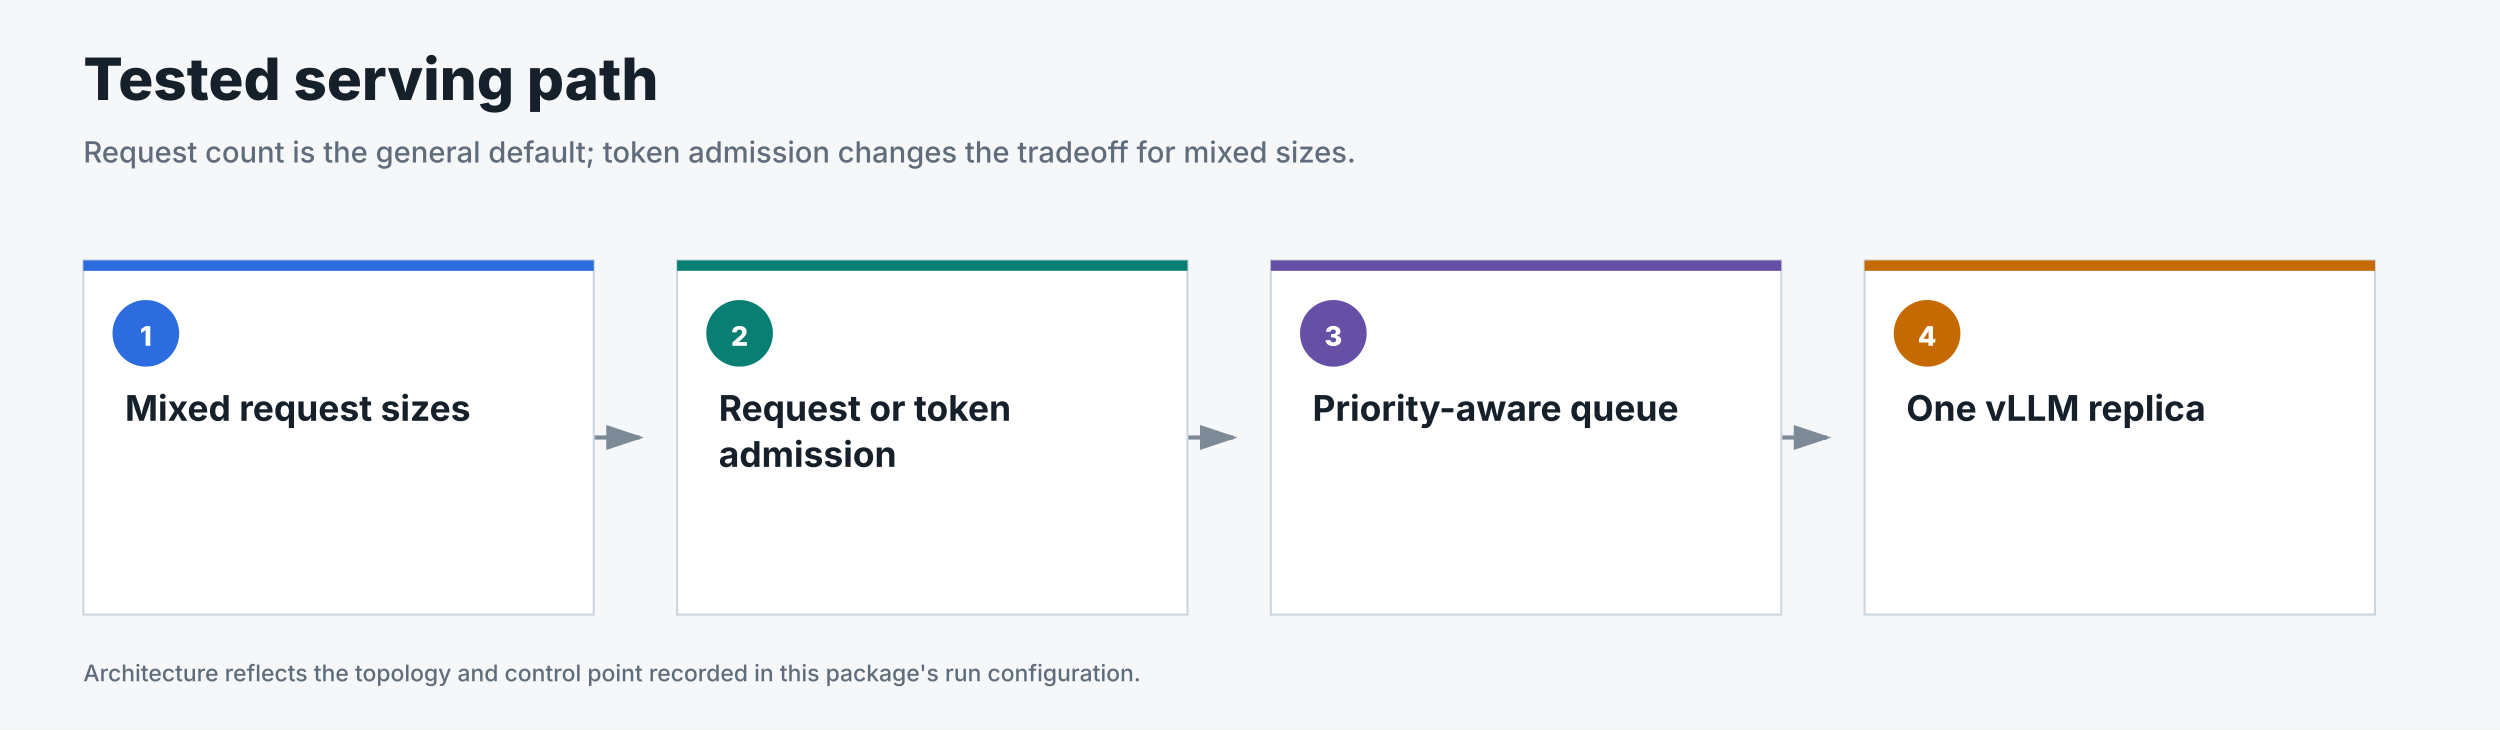
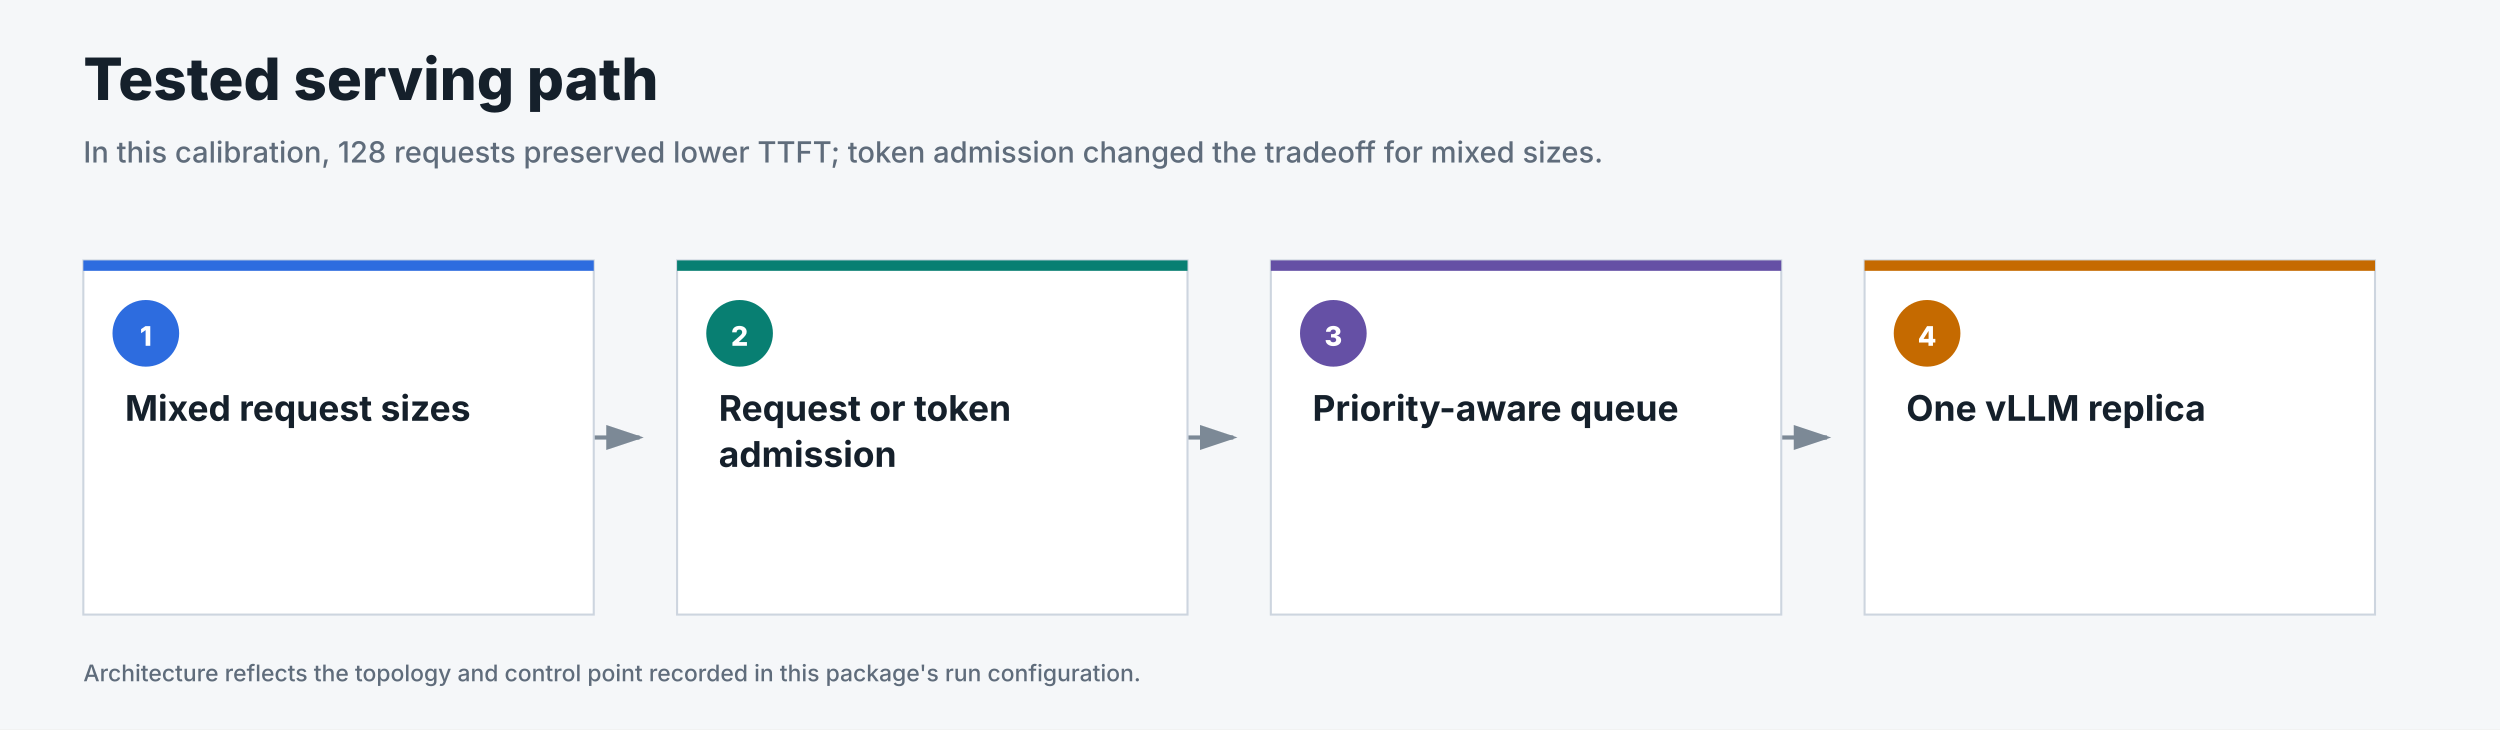
<svg xmlns="http://www.w3.org/2000/svg" width="1200" height="350" viewBox="0 0 1200 350" role="img" aria-labelledby="title desc">
  <style>text{font-family:Inter,Arial,sans-serif;letter-spacing:0}</style>
  <rect width="1200" height="350" fill="#f5f7f9" />
  <text x="40.0" y="48.0" fill="#15202b" font-size="28" font-weight="800" text-anchor="start">Tested serving path</text>
  <text x="40.0" y="78.0" fill="#5f6c7b" font-size="14" font-weight="500">
-     <tspan x="40.0" dy="0.0">Request count is the general default; token admission changes the tradeoff for mixed sizes.</tspan>
+     <tspan x="40.0" dy="0.0">In this calibration, 128 requests preserved lower TTFT; token admission changed the tradeoff for mixed sizes.</tspan>
  </text>
  <defs>
    <marker id="arrow" markerWidth="10" markerHeight="10" refX="8" refY="3" orient="auto">
      <path d="M0,0 L0,6 L9,3 z" fill="#7c8996" />
    </marker>
  </defs>
  <line x1="285" y1="210" x2="307" y2="210" stroke="#7c8996" stroke-width="2" marker-end="url(#arrow)" />
  <rect x="40" y="125" width="245" height="170" fill="#ffffff" stroke="#cdd5df" />
  <rect x="40" y="125" width="245" height="5" fill="#2d6cdf" />
  <circle cx="70" cy="160" r="16" fill="#2d6cdf" />
  <text x="70.0" y="166.0" fill="#ffffff" font-size="13" font-weight="800" text-anchor="middle">1</text>
  <text x="60.0" y="202.0" fill="#15202b" font-size="17" font-weight="750">
    <tspan x="60.0" dy="0.0">Mixed request sizes</tspan>
  </text>
  <line x1="570" y1="210" x2="592" y2="210" stroke="#7c8996" stroke-width="2" marker-end="url(#arrow)" />
  <rect x="325" y="125" width="245" height="170" fill="#ffffff" stroke="#cdd5df" />
  <rect x="325" y="125" width="245" height="5" fill="#087f72" />
  <circle cx="355" cy="160" r="16" fill="#087f72" />
  <text x="355.0" y="166.0" fill="#ffffff" font-size="13" font-weight="800" text-anchor="middle">2</text>
  <text x="345.0" y="202.0" fill="#15202b" font-size="17" font-weight="750">
    <tspan x="345.0" dy="0.0">Request or token</tspan>
    <tspan x="345.0" dy="22.1">admission</tspan>
  </text>
  <line x1="855" y1="210" x2="877" y2="210" stroke="#7c8996" stroke-width="2" marker-end="url(#arrow)" />
  <rect x="610" y="125" width="245" height="170" fill="#ffffff" stroke="#cdd5df" />
  <rect x="610" y="125" width="245" height="5" fill="#6550a5" />
  <circle cx="640" cy="160" r="16" fill="#6550a5" />
  <text x="640.0" y="166.0" fill="#ffffff" font-size="13" font-weight="800" text-anchor="middle">3</text>
  <text x="630.0" y="202.0" fill="#15202b" font-size="17" font-weight="750">
    <tspan x="630.0" dy="0.0">Priority-aware queue</tspan>
  </text>
  <rect x="895" y="125" width="245" height="170" fill="#ffffff" stroke="#cdd5df" />
  <rect x="895" y="125" width="245" height="5" fill="#c56a00" />
  <circle cx="925" cy="160" r="16" fill="#c56a00" />
  <text x="925.0" y="166.0" fill="#ffffff" font-size="13" font-weight="800" text-anchor="middle">4</text>
  <text x="915.0" y="202.0" fill="#15202b" font-size="17" font-weight="750">
    <tspan x="915.0" dy="0.0">One vLLM replica</tspan>
  </text>
  <text x="40.0" y="327.0" fill="#5f6c7b" font-size="11" font-weight="500" text-anchor="start">Architecture reflects the topology and control point recorded in this package's run configuration.</text>
</svg>
